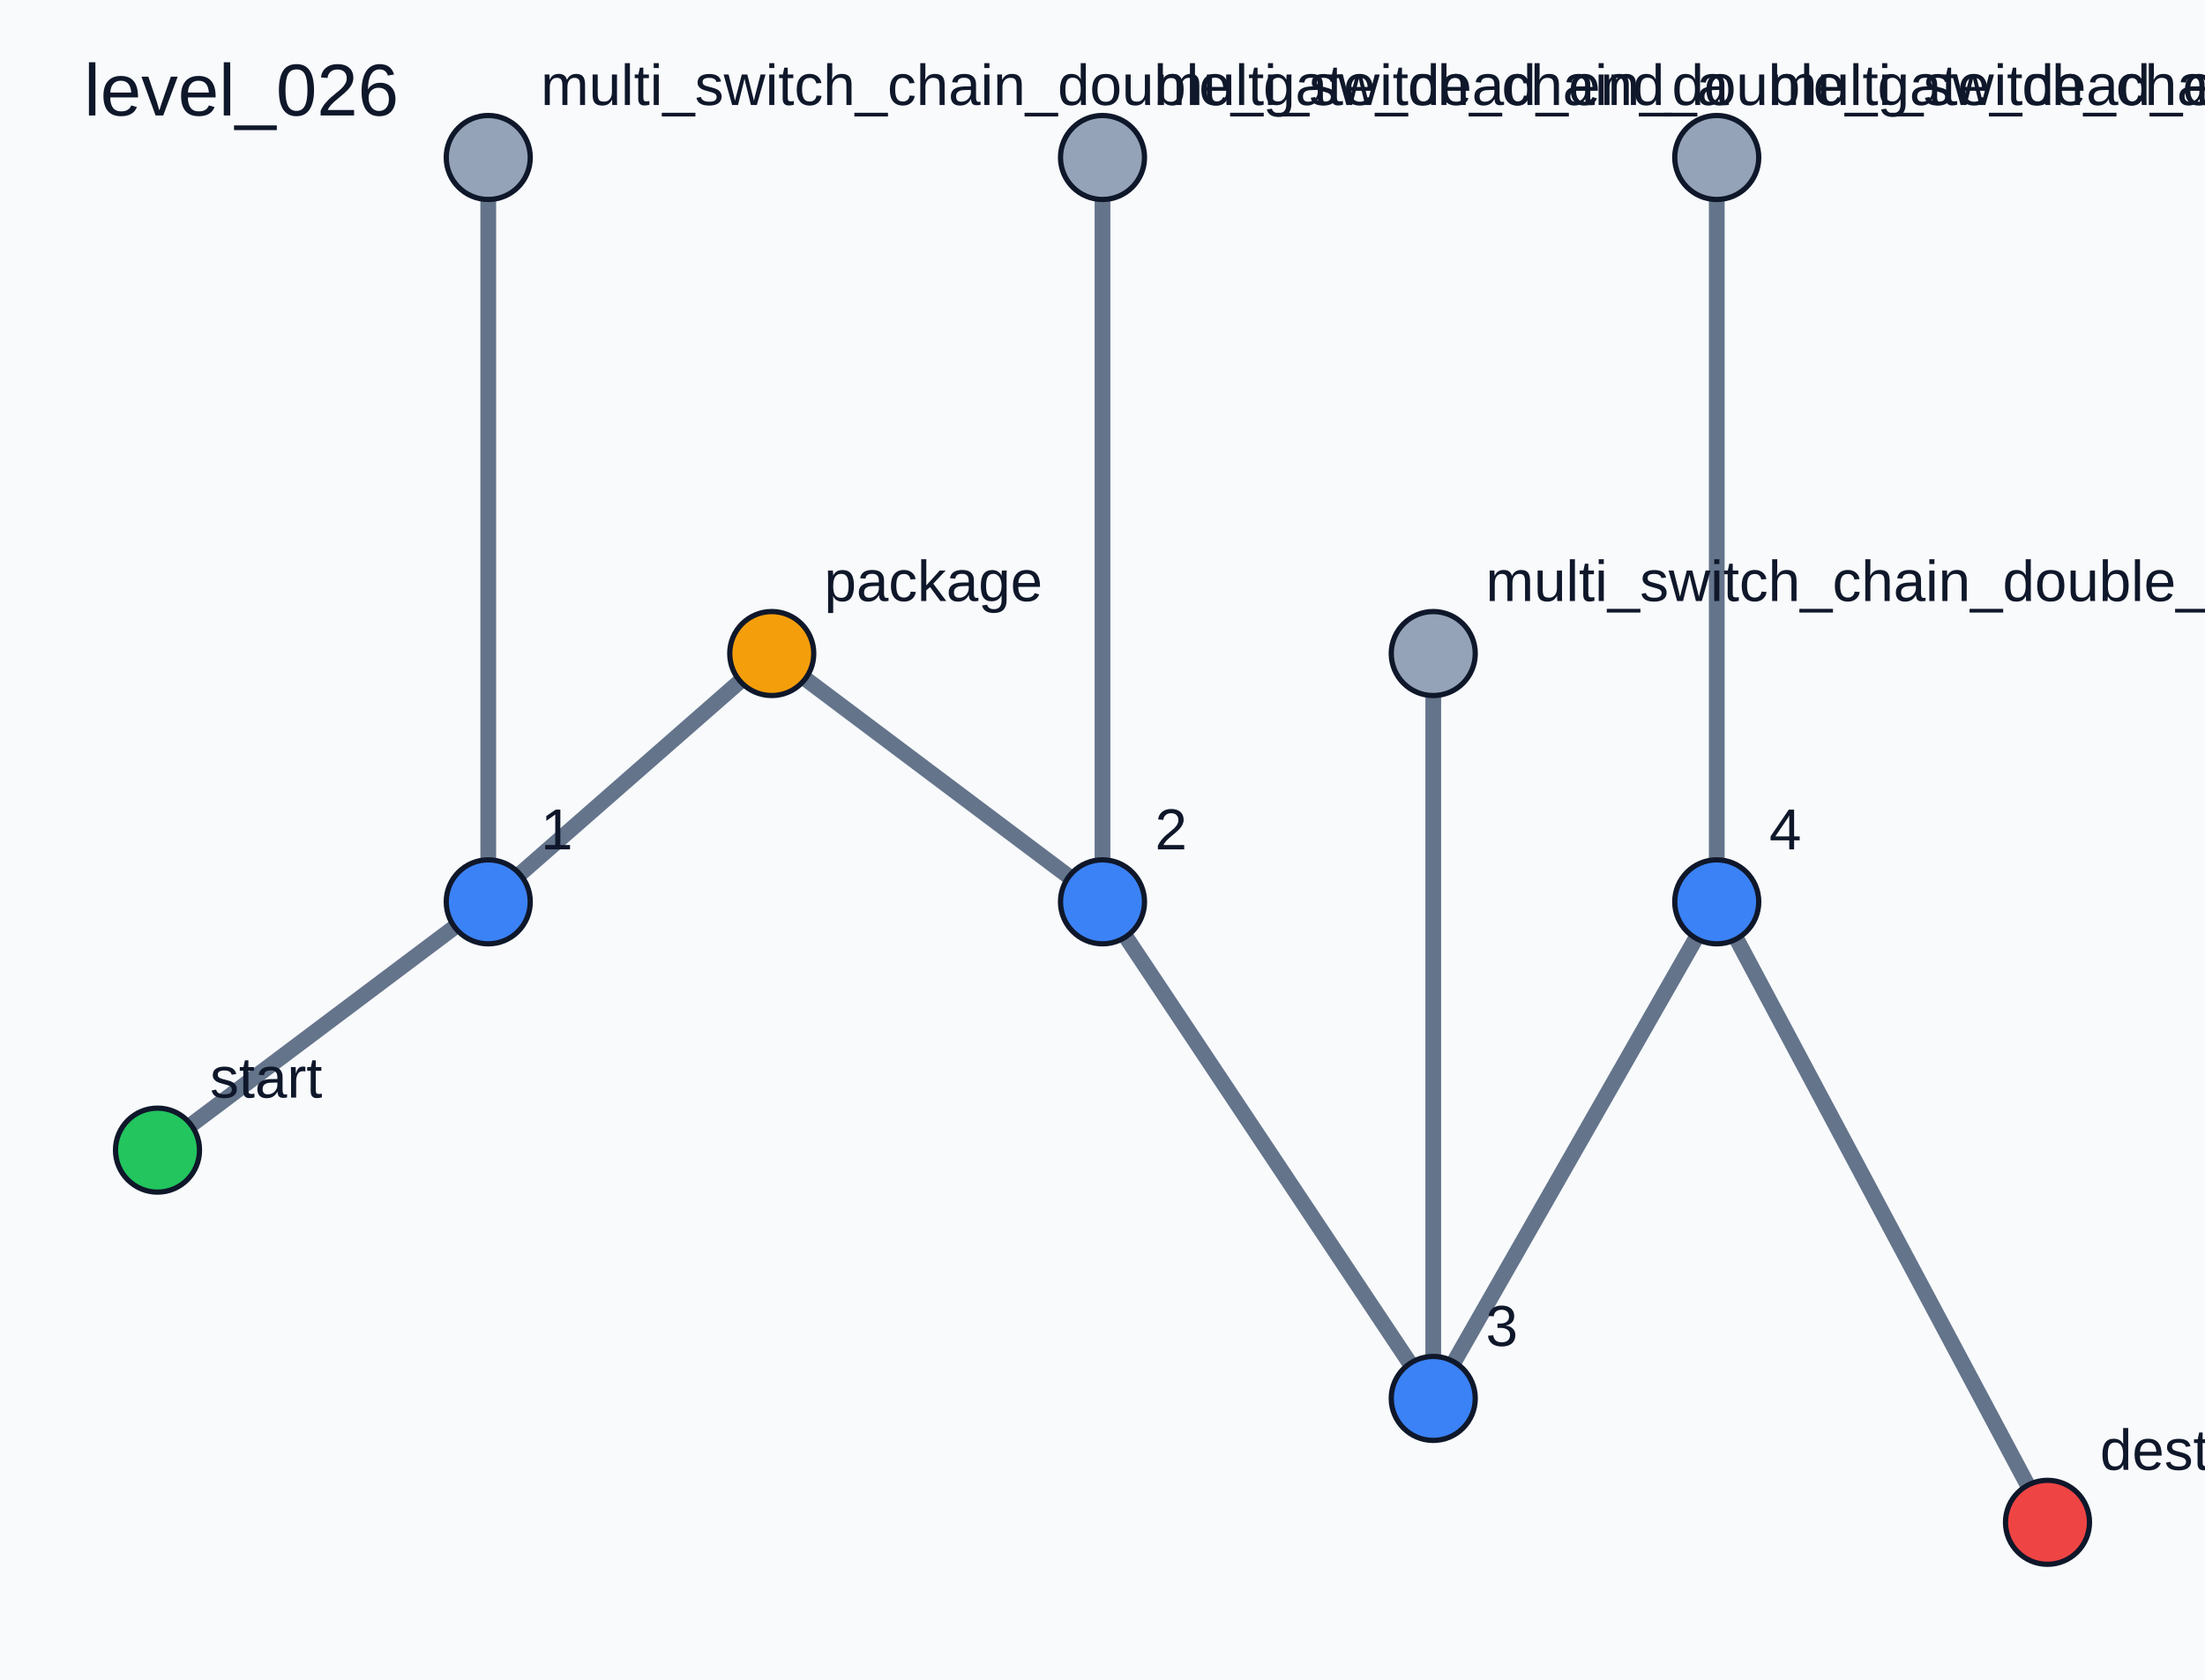
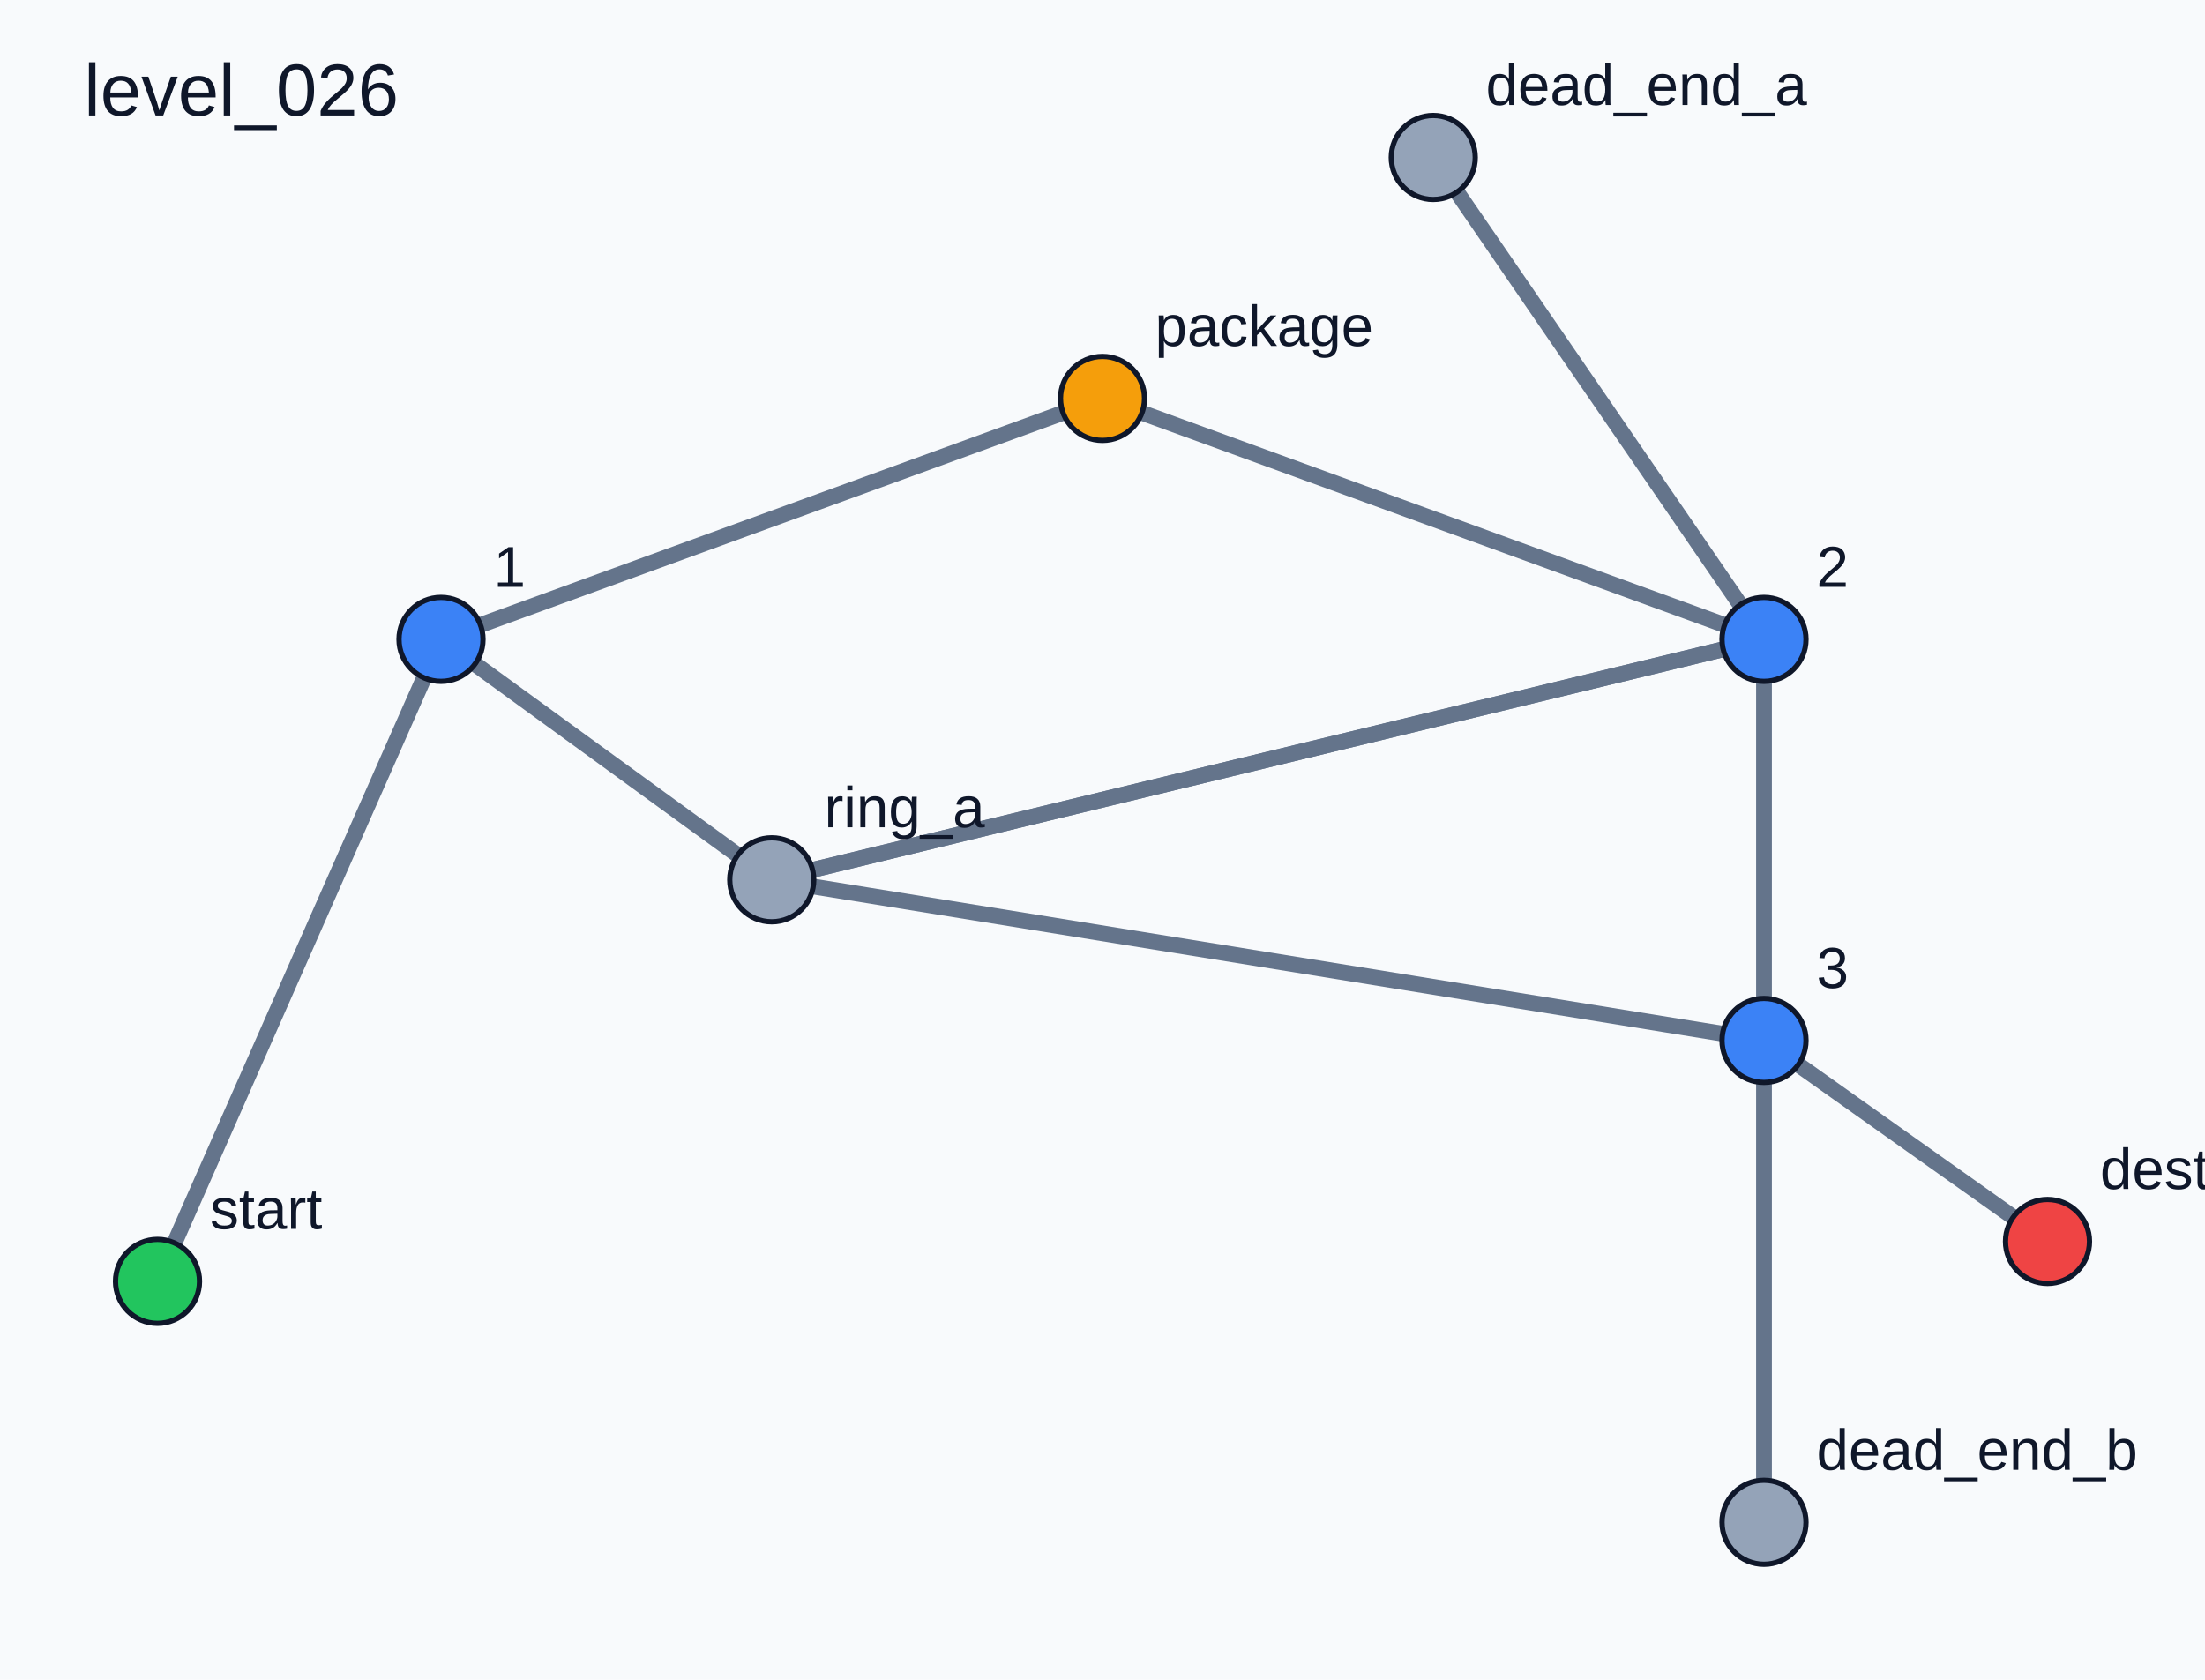
<svg xmlns="http://www.w3.org/2000/svg" width="420" height="320" viewBox="0 0 420 320">
  <rect width="100%" height="100%" fill="#f8fafc" />
  <text x="16" y="22" font-family="Arial" font-size="14" fill="#0f172a">level_026</text>
-   <line x1="30.0" y1="219.1" x2="93.0" y2="171.8" stroke="#64748b" stroke-width="3" />
-   <line x1="93.0" y1="171.8" x2="93.0" y2="30.0" stroke="#64748b" stroke-width="3" />
-   <line x1="93.0" y1="171.8" x2="147.0" y2="124.5" stroke="#64748b" stroke-width="3" />
-   <line x1="147.0" y1="124.5" x2="210.0" y2="171.8" stroke="#64748b" stroke-width="3" />
-   <line x1="210.0" y1="171.8" x2="210.0" y2="30.0" stroke="#64748b" stroke-width="3" />
-   <line x1="210.0" y1="171.8" x2="273.0" y2="266.4" stroke="#64748b" stroke-width="3" />
-   <line x1="273.0" y1="266.4" x2="273.0" y2="124.5" stroke="#64748b" stroke-width="3" />
-   <line x1="273.0" y1="266.4" x2="327.0" y2="171.8" stroke="#64748b" stroke-width="3" />
-   <line x1="327.0" y1="171.8" x2="327.0" y2="30.0" stroke="#64748b" stroke-width="3" />
-   <line x1="327.0" y1="171.8" x2="390.0" y2="290.0" stroke="#64748b" stroke-width="3" />
-   <circle cx="30.0" cy="219.1" r="8" fill="#22c55e" stroke="#0f172a" stroke-width="1" />
-   <text x="40.0" y="209.1" font-family="Arial" font-size="11" fill="#0f172a">start</text>
-   <circle cx="93.0" cy="171.8" r="8" fill="#3b82f6" stroke="#0f172a" stroke-width="1" />
-   <text x="103.0" y="161.8" font-family="Arial" font-size="11" fill="#0f172a">1</text>
-   <circle cx="147.0" cy="124.5" r="8" fill="#f59e0b" stroke="#0f172a" stroke-width="1" />
-   <text x="157.0" y="114.5" font-family="Arial" font-size="11" fill="#0f172a">package</text>
-   <circle cx="210.0" cy="171.8" r="8" fill="#3b82f6" stroke="#0f172a" stroke-width="1" />
-   <text x="220.0" y="161.8" font-family="Arial" font-size="11" fill="#0f172a">2</text>
-   <circle cx="273.0" cy="266.4" r="8" fill="#3b82f6" stroke="#0f172a" stroke-width="1" />
-   <text x="283.0" y="256.4" font-family="Arial" font-size="11" fill="#0f172a">3</text>
-   <circle cx="327.0" cy="171.8" r="8" fill="#3b82f6" stroke="#0f172a" stroke-width="1" />
-   <text x="337.0" y="161.8" font-family="Arial" font-size="11" fill="#0f172a">4</text>
-   <circle cx="390.0" cy="290.0" r="8" fill="#ef4444" stroke="#0f172a" stroke-width="1" />
-   <text x="400.0" y="280.0" font-family="Arial" font-size="11" fill="#0f172a">destination</text>
-   <circle cx="93.0" cy="30.0" r="8" fill="#94a3b8" stroke="#0f172a" stroke-width="1" />
-   <text x="103.0" y="20.0" font-family="Arial" font-size="11" fill="#0f172a">multi_switch_chain_double_gate_dead_end_a</text>
-   <circle cx="210.0" cy="30.0" r="8" fill="#94a3b8" stroke="#0f172a" stroke-width="1" />
-   <text x="220.0" y="20.0" font-family="Arial" font-size="11" fill="#0f172a">multi_switch_chain_double_gate_dead_end_b</text>
-   <circle cx="273.0" cy="124.5" r="8" fill="#94a3b8" stroke="#0f172a" stroke-width="1" />
-   <text x="283.0" y="114.5" font-family="Arial" font-size="11" fill="#0f172a">multi_switch_chain_double_gate_dead_end_c</text>
-   <circle cx="327.0" cy="30.0" r="8" fill="#94a3b8" stroke="#0f172a" stroke-width="1" />
-   <text x="337.0" y="20.0" font-family="Arial" font-size="11" fill="#0f172a">multi_switch_chain_double_gate_dead_end_d</text>
+   <line x1="30.0" y1="244.1" x2="84.0" y2="121.8" stroke="#64748b" stroke-width="3" />
+   <line x1="84.0" y1="121.8" x2="147.0" y2="167.6" stroke="#64748b" stroke-width="3" />
+   <line x1="84.0" y1="121.8" x2="210.0" y2="75.9" stroke="#64748b" stroke-width="3" />
+   <line x1="147.0" y1="167.6" x2="336.0" y2="121.8" stroke="#64748b" stroke-width="3" />
+   <line x1="336.0" y1="121.8" x2="147.0" y2="167.6" stroke="#64748b" stroke-width="3" />
+   <line x1="336.0" y1="121.8" x2="336.0" y2="198.2" stroke="#64748b" stroke-width="3" />
+   <line x1="336.0" y1="121.8" x2="273.0" y2="30.0" stroke="#64748b" stroke-width="3" />
+   <line x1="210.0" y1="75.9" x2="336.0" y2="121.8" stroke="#64748b" stroke-width="3" />
+   <line x1="336.0" y1="198.2" x2="336.0" y2="290.0" stroke="#64748b" stroke-width="3" />
+   <line x1="336.0" y1="198.2" x2="390.0" y2="236.5" stroke="#64748b" stroke-width="3" />
+   <line x1="336.0" y1="198.2" x2="147.0" y2="167.6" stroke="#64748b" stroke-width="3" />
+   <circle cx="30.0" cy="244.1" r="8" fill="#22c55e" stroke="#0f172a" stroke-width="1" />
+   <text x="40.0" y="234.1" font-family="Arial" font-size="11" fill="#0f172a">start</text>
+   <circle cx="84.0" cy="121.8" r="8" fill="#3b82f6" stroke="#0f172a" stroke-width="1" />
+   <text x="94.0" y="111.8" font-family="Arial" font-size="11" fill="#0f172a">1</text>
+   <circle cx="147.0" cy="167.6" r="8" fill="#94a3b8" stroke="#0f172a" stroke-width="1" />
+   <text x="157.0" y="157.6" font-family="Arial" font-size="11" fill="#0f172a">ring_a</text>
+   <circle cx="336.0" cy="121.8" r="8" fill="#3b82f6" stroke="#0f172a" stroke-width="1" />
+   <text x="346.0" y="111.8" font-family="Arial" font-size="11" fill="#0f172a">2</text>
+   <circle cx="210.0" cy="75.9" r="8" fill="#f59e0b" stroke="#0f172a" stroke-width="1" />
+   <text x="220.0" y="65.9" font-family="Arial" font-size="11" fill="#0f172a">package</text>
+   <circle cx="336.0" cy="198.2" r="8" fill="#3b82f6" stroke="#0f172a" stroke-width="1" />
+   <text x="346.0" y="188.2" font-family="Arial" font-size="11" fill="#0f172a">3</text>
+   <circle cx="390.0" cy="236.5" r="8" fill="#ef4444" stroke="#0f172a" stroke-width="1" />
+   <text x="400.0" y="226.5" font-family="Arial" font-size="11" fill="#0f172a">destination</text>
+   <circle cx="273.0" cy="30.0" r="8" fill="#94a3b8" stroke="#0f172a" stroke-width="1" />
+   <text x="283.0" y="20.0" font-family="Arial" font-size="11" fill="#0f172a">dead_end_a</text>
+   <circle cx="336.0" cy="290.0" r="8" fill="#94a3b8" stroke="#0f172a" stroke-width="1" />
+   <text x="346.0" y="280.0" font-family="Arial" font-size="11" fill="#0f172a">dead_end_b</text>
</svg>
